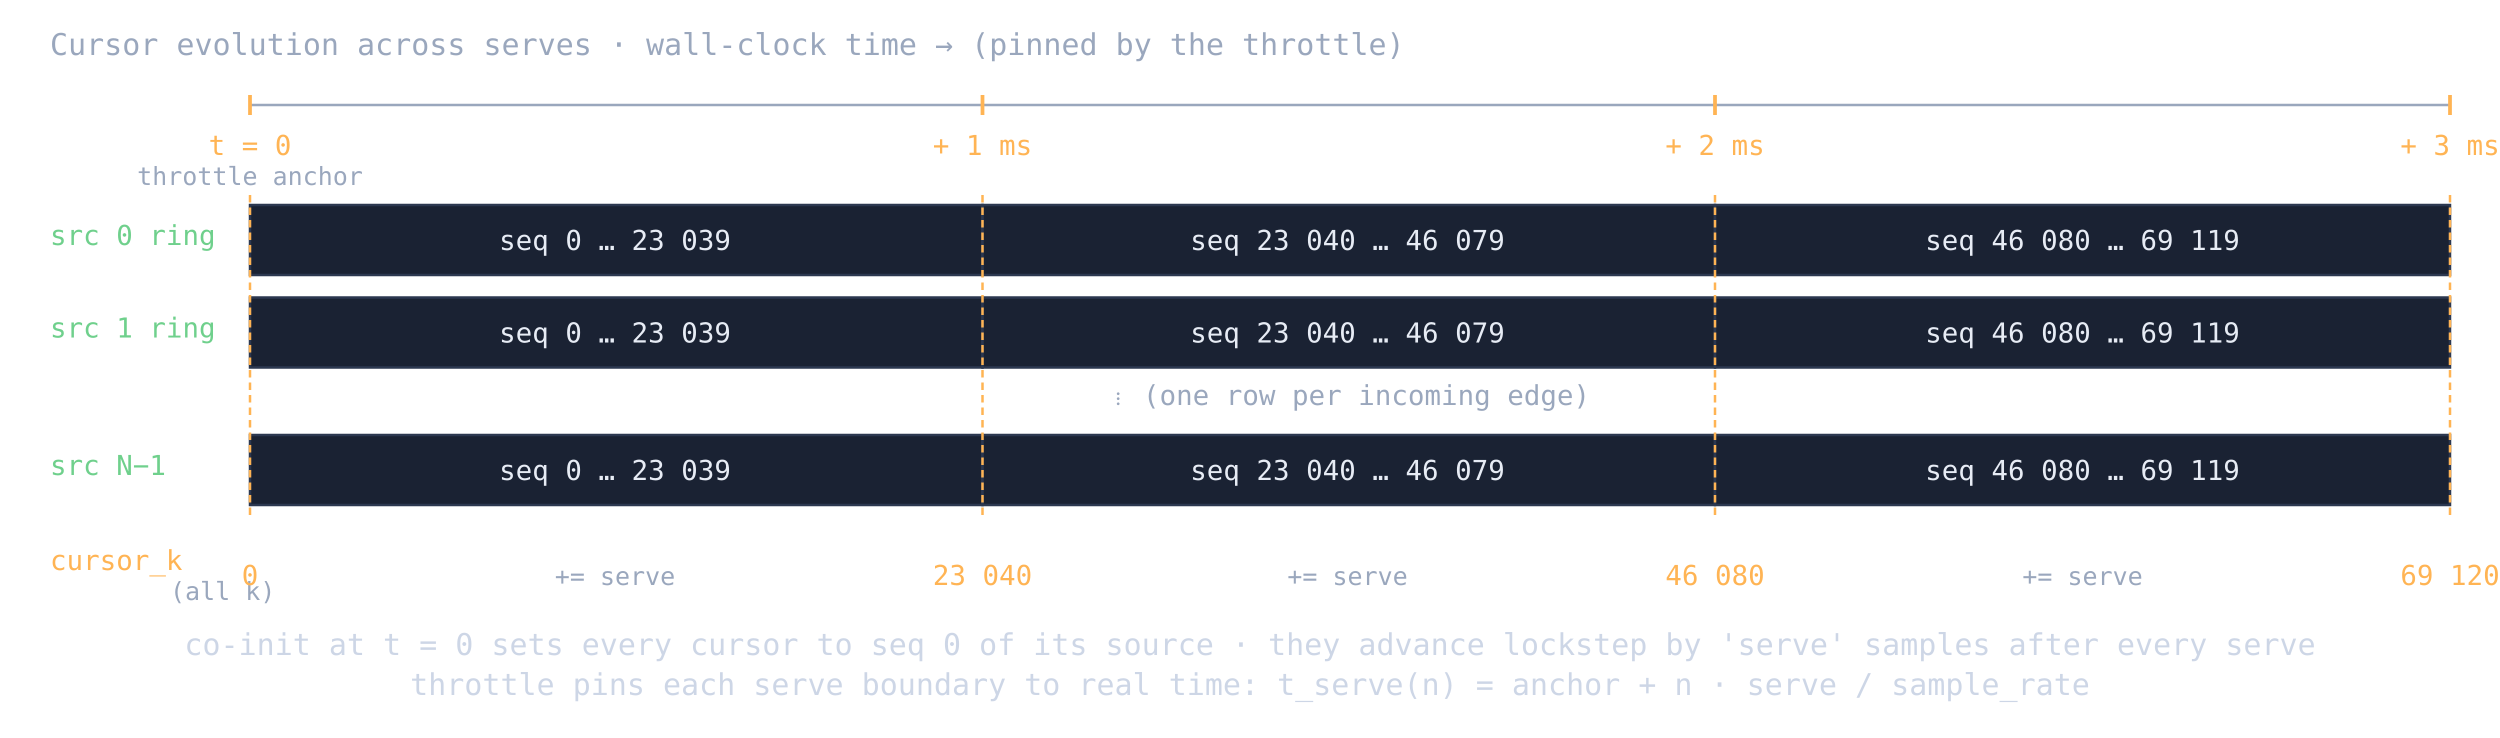
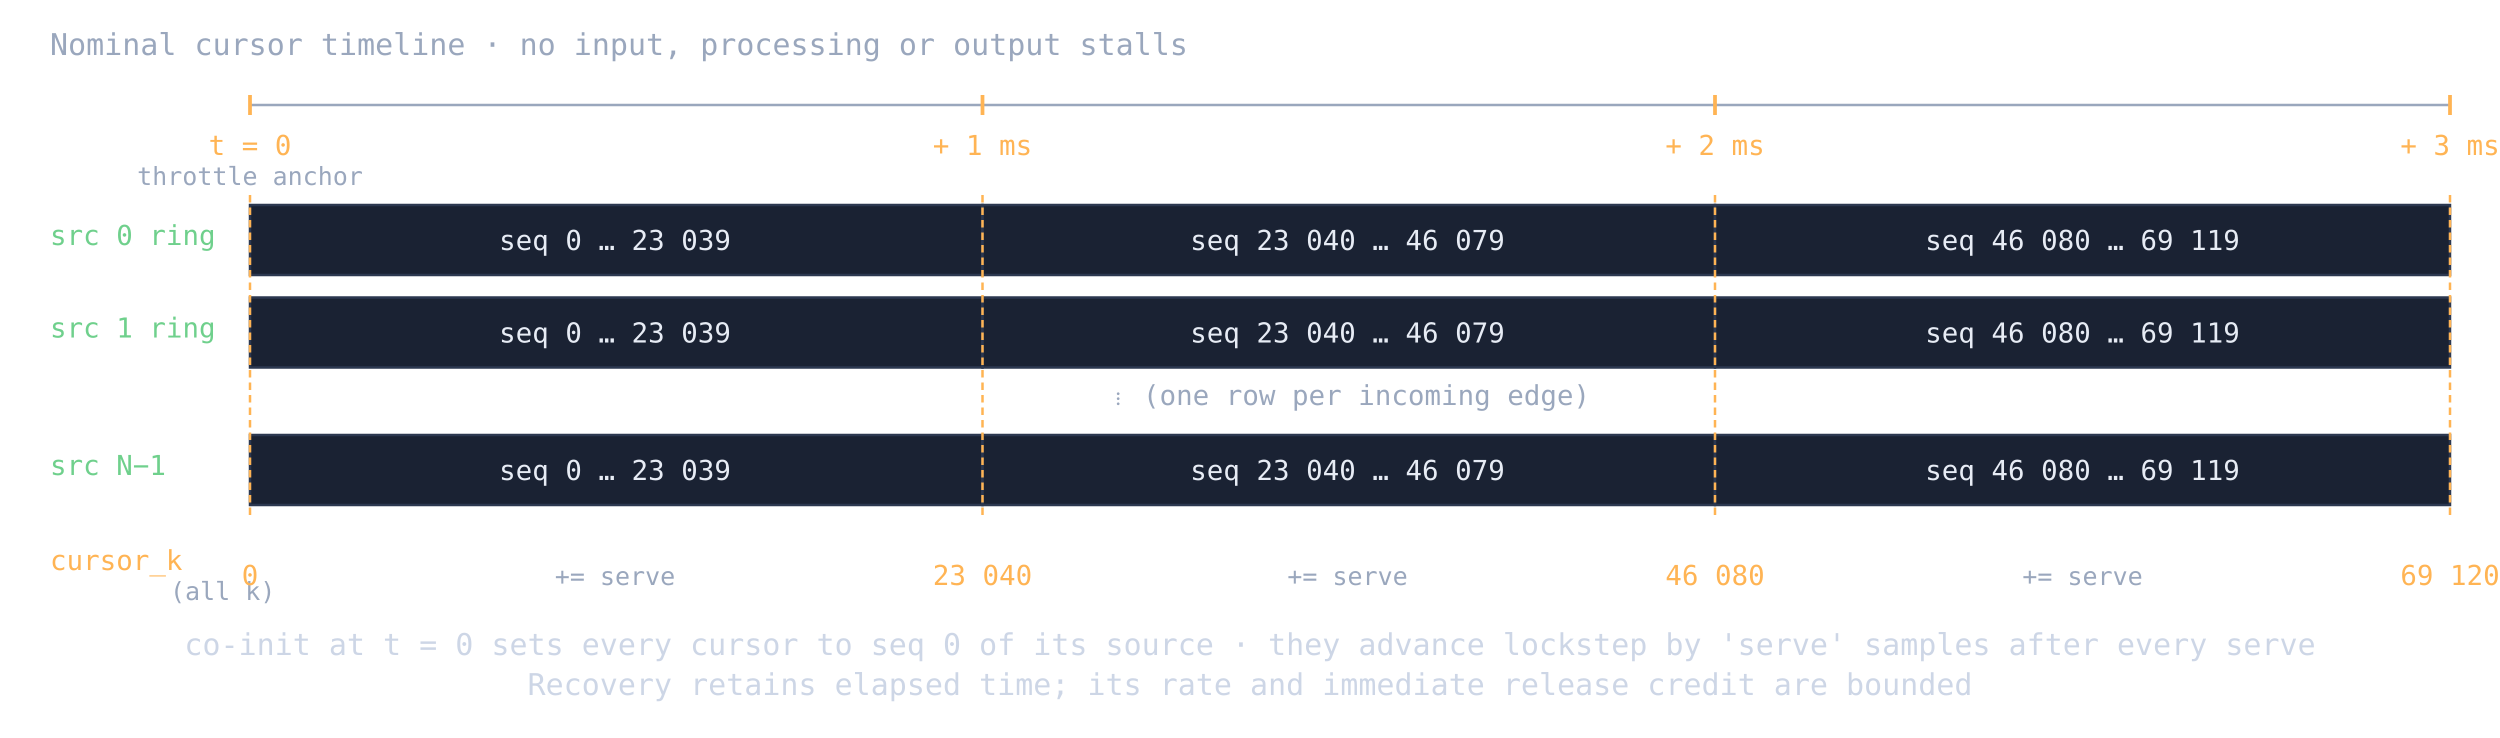
<svg xmlns="http://www.w3.org/2000/svg" style="background:#0f1420;color:#e7ecf5;--bg:#0f1420;--panel:#1a2233;--ink:#e7ecf5;--muted:#9aa7bd;--edge:#2c3850;--accent:#5db1ff;--warm:#ffb454;--good:#6fd08c;--cell:#0b101a" viewBox="0 0 1000 295" font-family="SF Mono,Menlo,monospace" font-size="12">
-   <text x="20" y="22" fill="#9aa7bd">Cursor evolution across serves · wall-clock time → (pinned by the throttle)</text>
+   <text x="20" y="22" fill="#9aa7bd">Nominal cursor timeline · no input, processing or output stalls</text>
  <line x1="100" y1="42" x2="980" y2="42" stroke="#9aa7bd" />
  <g stroke="#ffb454" stroke-width="1.5">
    <line x1="100" y1="38" x2="100" y2="46" />
    <line x1="393" y1="38" x2="393" y2="46" />
    <line x1="686" y1="38" x2="686" y2="46" />
    <line x1="980" y1="38" x2="980" y2="46" />
  </g>
  <g fill="#ffb454" font-size="11" text-anchor="middle">
    <text x="100" y="62">t = 0</text>
    <text x="393" y="62">+ 1 ms</text>
    <text x="686" y="62">+ 2 ms</text>
    <text x="980" y="62">+ 3 ms</text>
  </g>
  <text x="100" y="74" fill="#9aa7bd" font-size="10" text-anchor="middle">throttle anchor</text>
  <text x="20" y="98" fill="#6fd08c" font-size="11">src 0 ring</text>
  <g stroke="#2c3850">
    <rect x="100" y="82" width="293" height="28" fill="#1a2233" />
    <rect x="393" y="82" width="293" height="28" fill="#1a2233" />
    <rect x="686" y="82" width="294" height="28" fill="#1a2233" />
  </g>
  <g fill="#e7ecf5" text-anchor="middle" font-size="11">
    <text x="246" y="100">seq 0 … 23 039</text>
    <text x="539" y="100">seq 23 040 … 46 079</text>
    <text x="833" y="100">seq 46 080 … 69 119</text>
  </g>
  <text x="20" y="135" fill="#6fd08c" font-size="11">src 1 ring</text>
  <g stroke="#2c3850">
    <rect x="100" y="119" width="293" height="28" fill="#1a2233" />
    <rect x="393" y="119" width="293" height="28" fill="#1a2233" />
    <rect x="686" y="119" width="294" height="28" fill="#1a2233" />
  </g>
  <g fill="#e7ecf5" text-anchor="middle" font-size="11">
    <text x="246" y="137">seq 0 … 23 039</text>
    <text x="539" y="137">seq 23 040 … 46 079</text>
    <text x="833" y="137">seq 46 080 … 69 119</text>
  </g>
  <text x="540" y="162" fill="#9aa7bd" font-size="11" text-anchor="middle">⋮  (one row per incoming edge)</text>
  <text x="20" y="190" fill="#6fd08c" font-size="11">src N−1</text>
  <g stroke="#2c3850">
    <rect x="100" y="174" width="293" height="28" fill="#1a2233" />
    <rect x="393" y="174" width="293" height="28" fill="#1a2233" />
    <rect x="686" y="174" width="294" height="28" fill="#1a2233" />
  </g>
  <g fill="#e7ecf5" text-anchor="middle" font-size="11">
    <text x="246" y="192">seq 0 … 23 039</text>
    <text x="539" y="192">seq 23 040 … 46 079</text>
    <text x="833" y="192">seq 46 080 … 69 119</text>
  </g>
  <g stroke="#ffb454" stroke-dasharray="3 2">
    <line x1="100" y1="78" x2="100" y2="206" />
    <line x1="393" y1="78" x2="393" y2="206" />
    <line x1="686" y1="78" x2="686" y2="206" />
    <line x1="980" y1="78" x2="980" y2="206" />
  </g>
  <text x="20" y="228" fill="#ffb454" font-size="11">cursor_k</text>
  <text x="68" y="240" fill="#9aa7bd" font-size="10">(all k)</text>
  <g fill="#ffb454" font-size="11" text-anchor="middle">
    <text x="100" y="234">0</text>
    <text x="393" y="234">23 040</text>
    <text x="686" y="234">46 080</text>
    <text x="980" y="234">69 120</text>
  </g>
  <g fill="#9aa7bd" font-size="10" text-anchor="middle">
    <text x="246" y="234">+= serve</text>
    <text x="539" y="234">+= serve</text>
    <text x="833" y="234">+= serve</text>
  </g>
  <text x="500" y="262" fill="#cdd6e6" text-anchor="middle">co-init at t = 0 sets every cursor to seq 0 of its source · they advance lockstep by 'serve' samples after every serve</text>
-   <text x="500" y="278" fill="#cdd6e6" text-anchor="middle">throttle pins each serve boundary to real time: t_serve(n) = anchor + n · serve / sample_rate</text>
+   <text x="500" y="278" fill="#cdd6e6" text-anchor="middle">Recovery retains elapsed time; its rate and immediate release credit are bounded</text>
</svg>
